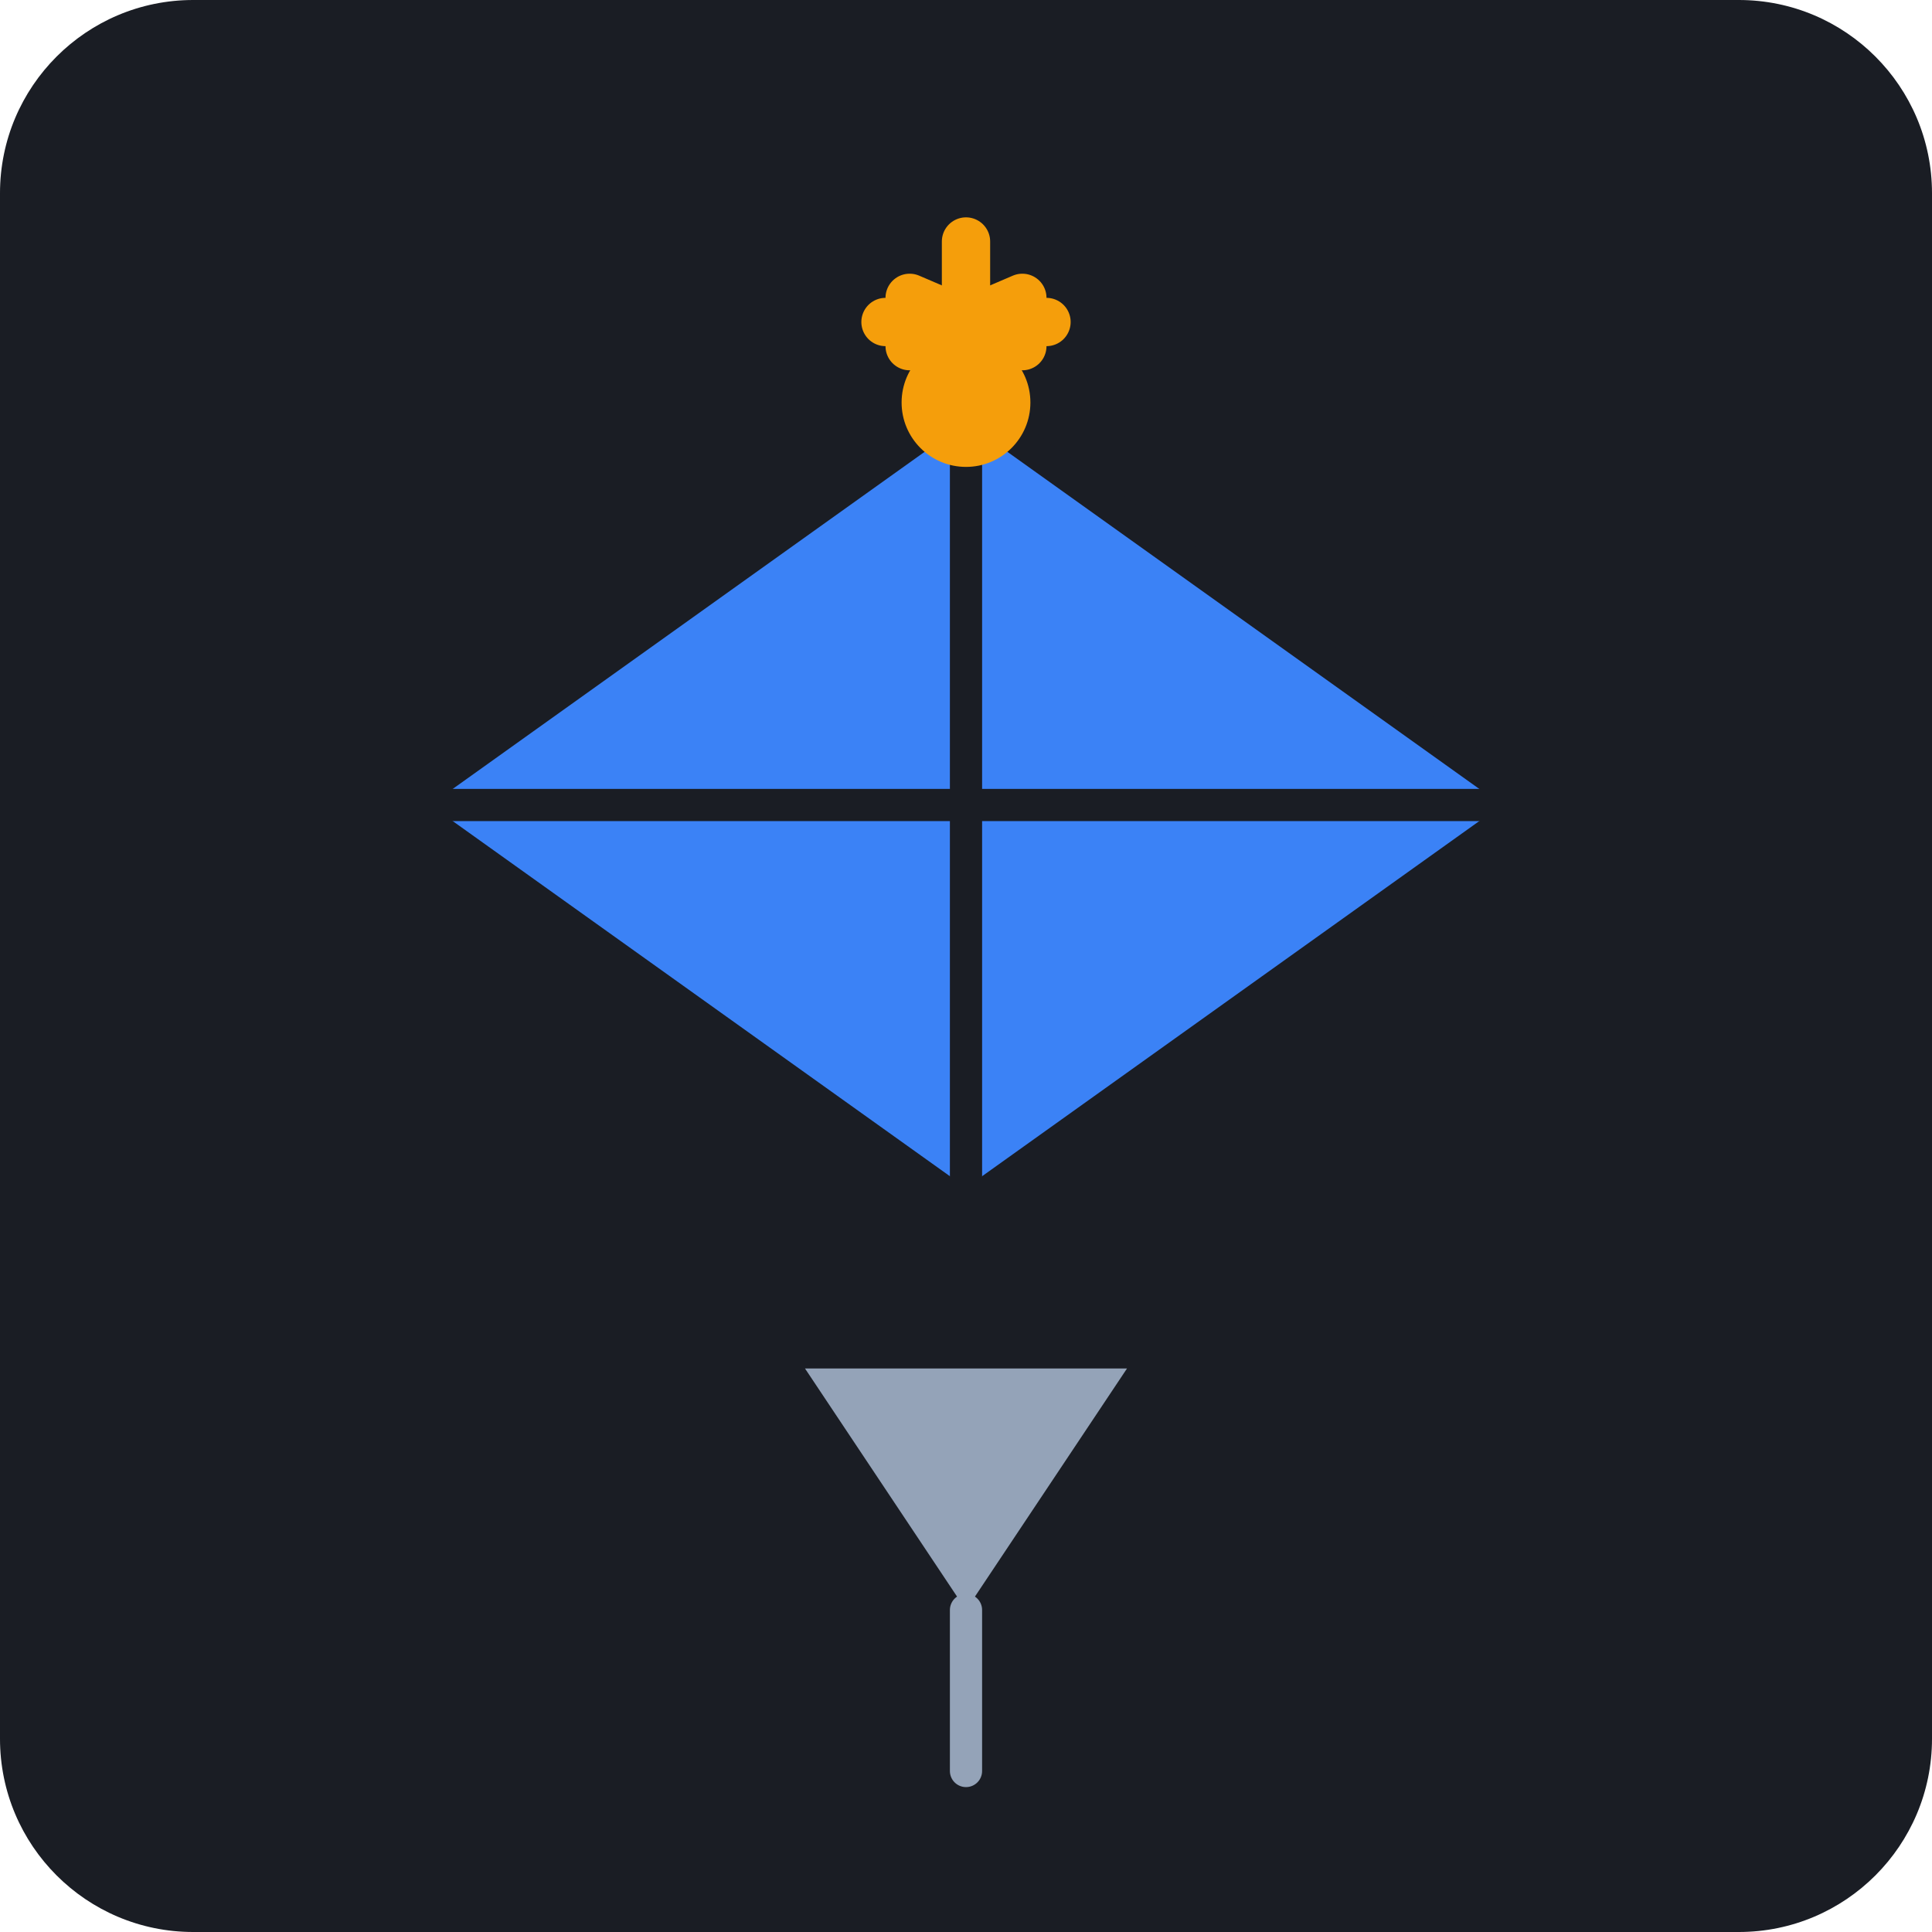
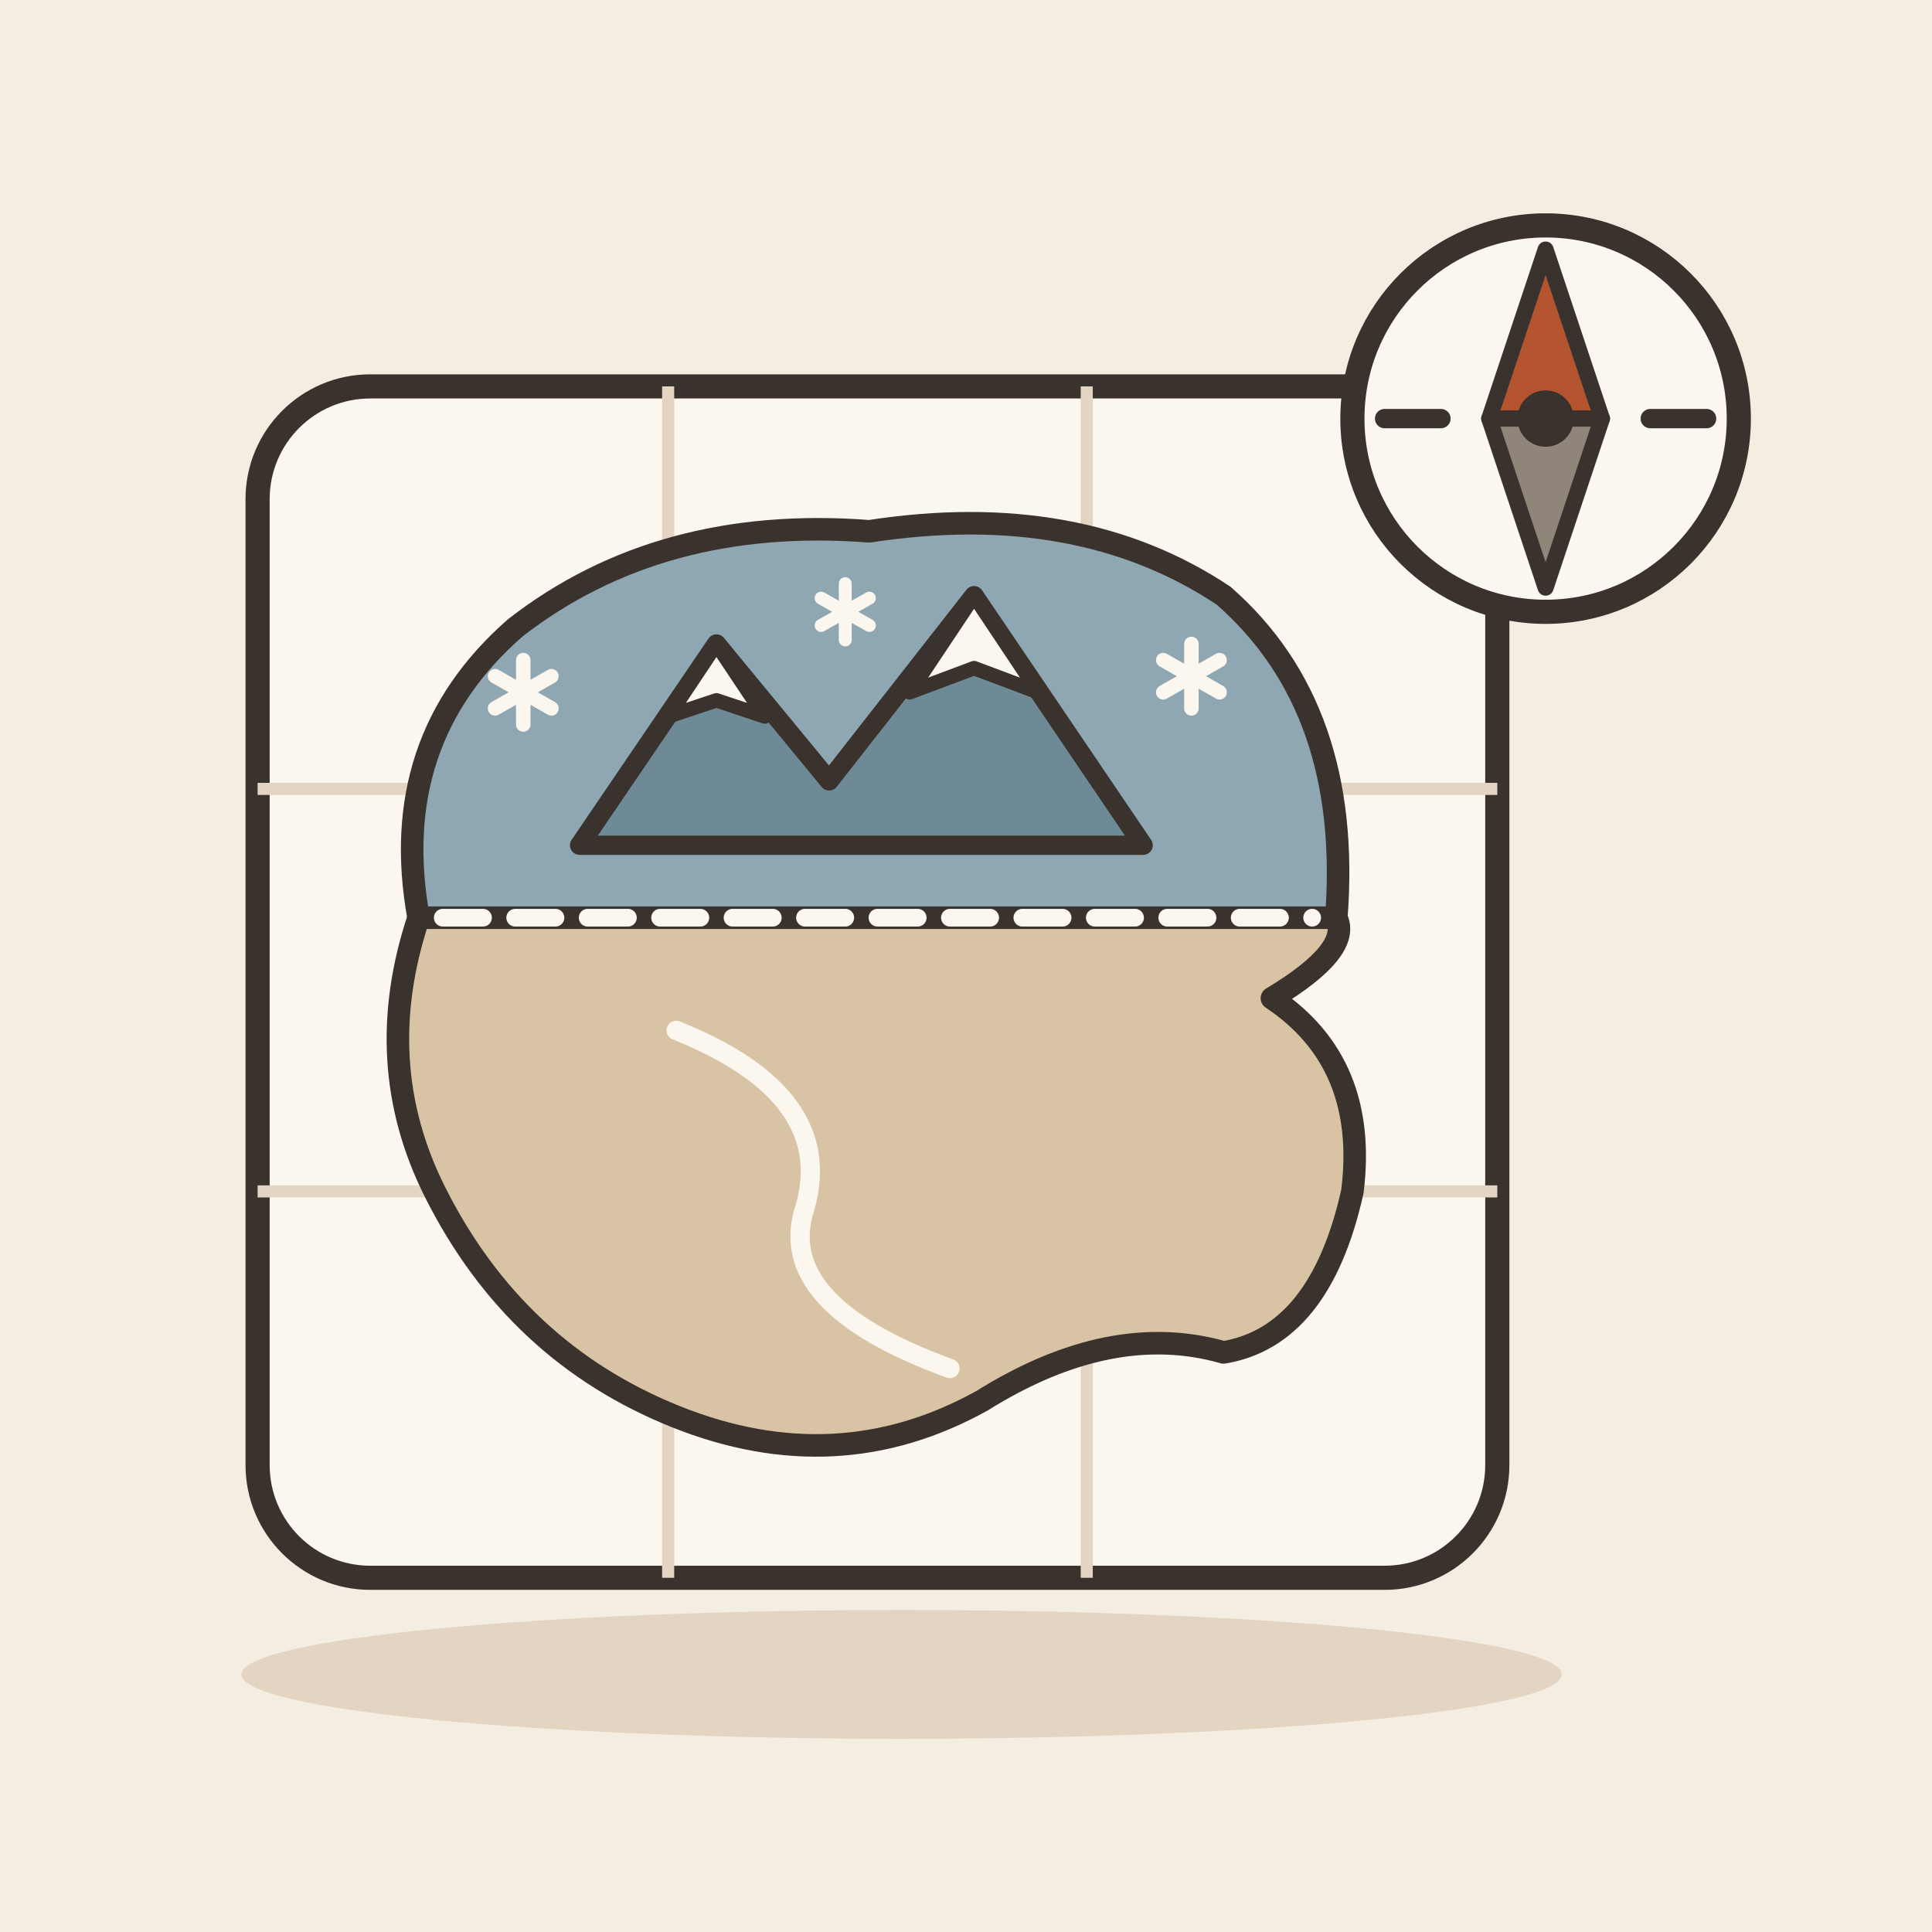
- <svg xmlns="http://www.w3.org/2000/svg" viewBox="0 0 240 240">
-   <rect width="240" height="240" rx="24" fill="#1A1D24" />
-   <g transform="translate(40, 40)">
-     <path d="M80 10 L150 60 L80 110 L10 60 Z" fill="#3B82F6" stroke="#1A1D24" stroke-width="4" />
-     <path d="M80 10 L80 110" stroke="#1A1D24" stroke-width="4" />
-     <path d="M10 60 L150 60" stroke="#1A1D24" stroke-width="4" />
-     <circle cx="80" cy="10" r="8" fill="#F59E0B" />
-     <path d="M80 10 L80 -10" stroke="#F59E0B" stroke-width="6" stroke-linecap="round" />
-     <path d="M70 0 L90 0" stroke="#F59E0B" stroke-width="6" stroke-linecap="round" />
-     <path d="M73 3 L87 -3" stroke="#F59E0B" stroke-width="6" stroke-linecap="round" />
-     <path d="M73 -3 L87 3" stroke="#F59E0B" stroke-width="6" stroke-linecap="round" />
-     <path d="M60 130 L100 130 L80 160 Z" fill="#94A3B8" />
-     <path d="M80 160 L80 180" stroke="#94A3B8" stroke-width="4" stroke-linecap="round" />
+ <svg xmlns="http://www.w3.org/2000/svg" viewBox="0 0 240 240" data-style="editorial">
+   <rect width="240" height="240" fill="#F4EDE2" />
+   <ellipse cx="112" cy="208" rx="82" ry="8" fill="#E3D5C1" />
+   <g>
+     <rect x="32" y="48" width="154" height="148" rx="14" fill="#FBF6EE" stroke="#3A332D" stroke-width="3" stroke-linejoin="round" />
+     <line x1="83" y1="48" x2="83" y2="196" stroke="#E3D5C1" stroke-width="1.5" />
+     <line x1="135" y1="48" x2="135" y2="196" stroke="#E3D5C1" stroke-width="1.5" />
+     <line x1="32" y1="98" x2="186" y2="98" stroke="#E3D5C1" stroke-width="1.5" />
+     <line x1="32" y1="148" x2="186" y2="148" stroke="#E3D5C1" stroke-width="1.5" />
+     <path d="M52 114Q46 132 54 148Q64 168 84 176Q104 184 122 174Q138 164 152 168Q164 166 168 148Q170 132 158 124Q168 118 166 114Z" fill="#D8C3A5" stroke="#3A332D" stroke-width="2.8" stroke-linecap="round" stroke-linejoin="round" />
+     <path d="M84 128Q104 136 100 150Q96 162 118 170" fill="none" stroke="#FBF6EE" stroke-width="2.4" stroke-linecap="round" />
+     <path d="M52 114Q48 92 64 78Q82 64 108 66Q134 62 152 74Q168 88 166 114Z" fill="#8FA7B3" stroke="#3A332D" stroke-width="2.8" stroke-linecap="round" stroke-linejoin="round" />
+     <line x1="55" y1="114" x2="163" y2="114" stroke="#FBF6EE" stroke-width="2.2" stroke-dasharray="5 4" stroke-linecap="round" />
+     <path d="M72 105L89 80L103 97L121 74L142 105Z" fill="#6F8A97" stroke="#3A332D" stroke-width="2.4" stroke-linecap="round" stroke-linejoin="round" />
+     <path d="M89 80L95 89L89 87L83 89Z" fill="#FBF6EE" stroke="#3A332D" stroke-width="1.8" stroke-linejoin="round" />
+     <path d="M121 74L129 86L121 83L113 86Z" fill="#FBF6EE" stroke="#3A332D" stroke-width="1.8" stroke-linejoin="round" />
+     <g transform="translate(65 86)">
+       <path d="M0 -4L0 4M-3.5 -2L3.5 2M-3.5 2L3.5 -2" stroke="#FBF6EE" stroke-width="1.8" stroke-linecap="round" />
+     </g>
+     <g transform="translate(148 84)">
+       <path d="M0 -4L0 4M-3.5 -2L3.5 2M-3.5 2L3.5 -2" stroke="#FBF6EE" stroke-width="1.8" stroke-linecap="round" />
+     </g>
+     <g transform="translate(105 76)">
+       <path d="M0 -3.5L0 3.5M-3 -1.7L3 1.7M-3 1.7L3 -1.7" stroke="#FBF6EE" stroke-width="1.6" stroke-linecap="round" />
+     </g>
+   </g>
+   <g>
+     <circle cx="192" cy="52" r="24" fill="#FBF6EE" stroke="#3A332D" stroke-width="3" />
+     <path d="M212 52L205 52M192 72L192 65M172 52L179 52" stroke="#3A332D" stroke-width="2.4" stroke-linecap="round" />
+     <path d="M192 31L199 52L185 52Z" fill="#B4532F" stroke="#3A332D" stroke-width="2" stroke-linejoin="round" />
+     <path d="M192 73L199 52L185 52Z" fill="#8F857A" stroke="#3A332D" stroke-width="2" stroke-linejoin="round" />
+     <circle cx="192" cy="52" r="3.5" fill="#3A332D" />
  </g>
</svg>
